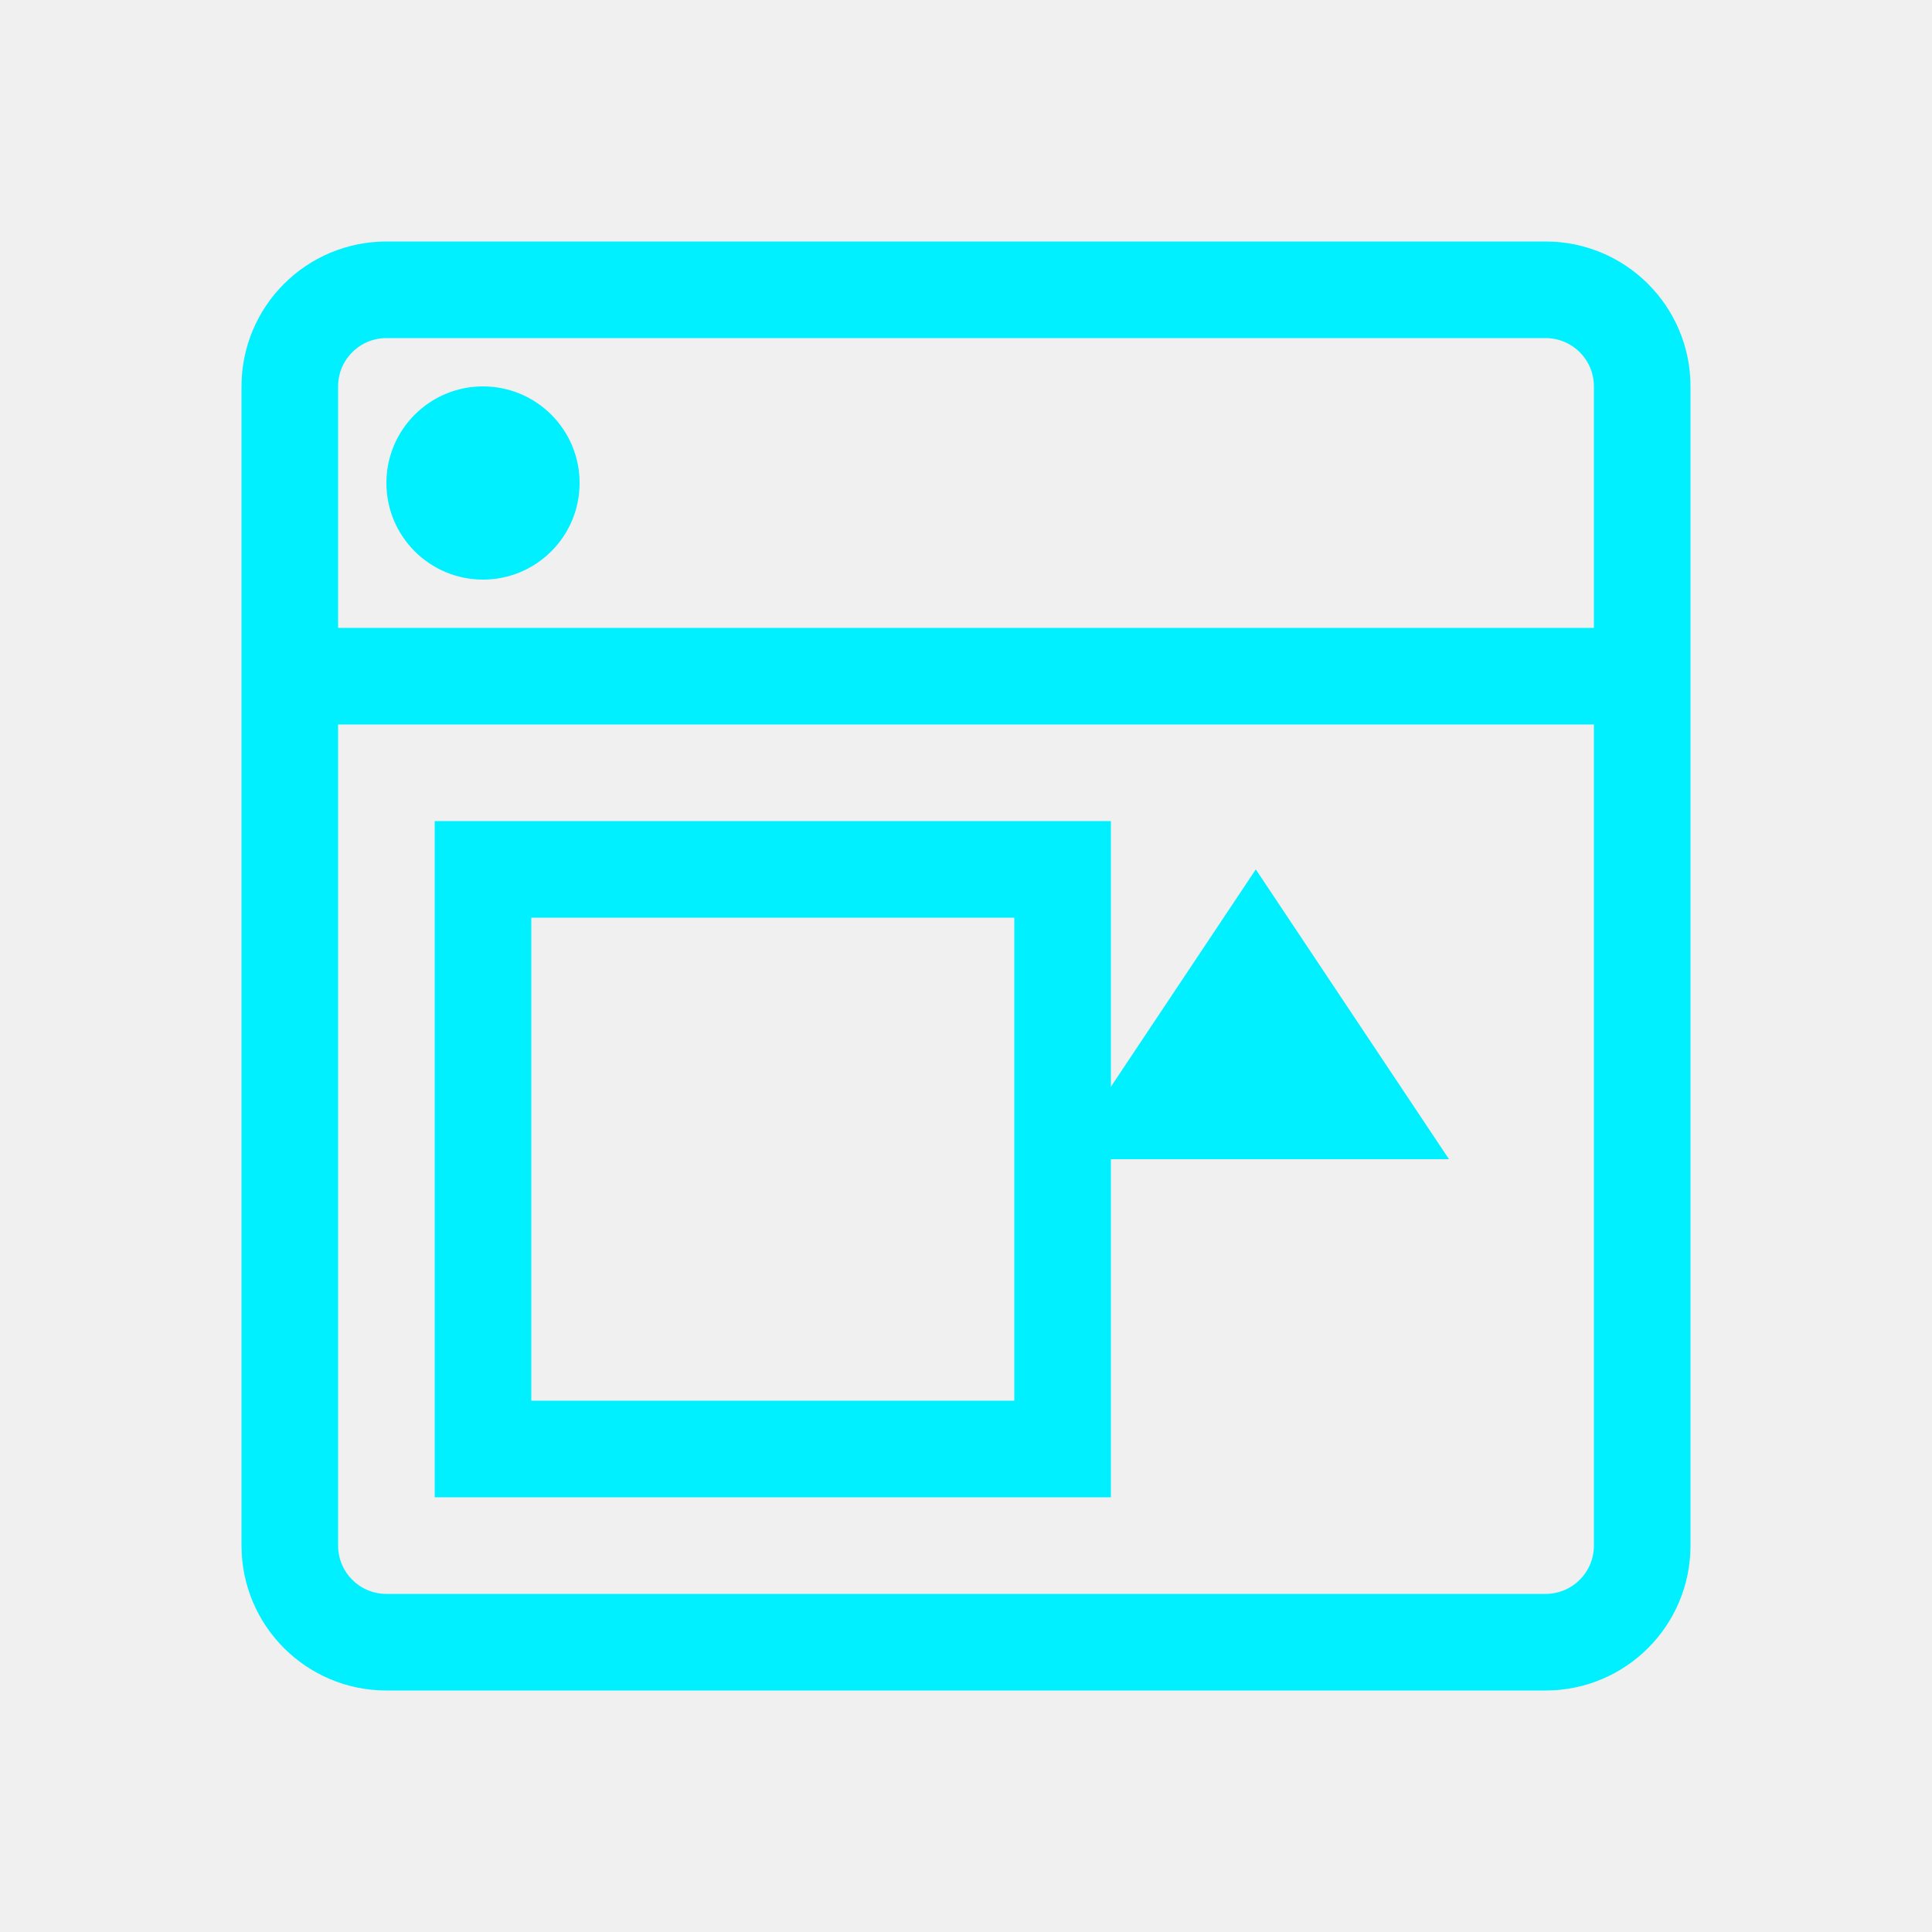
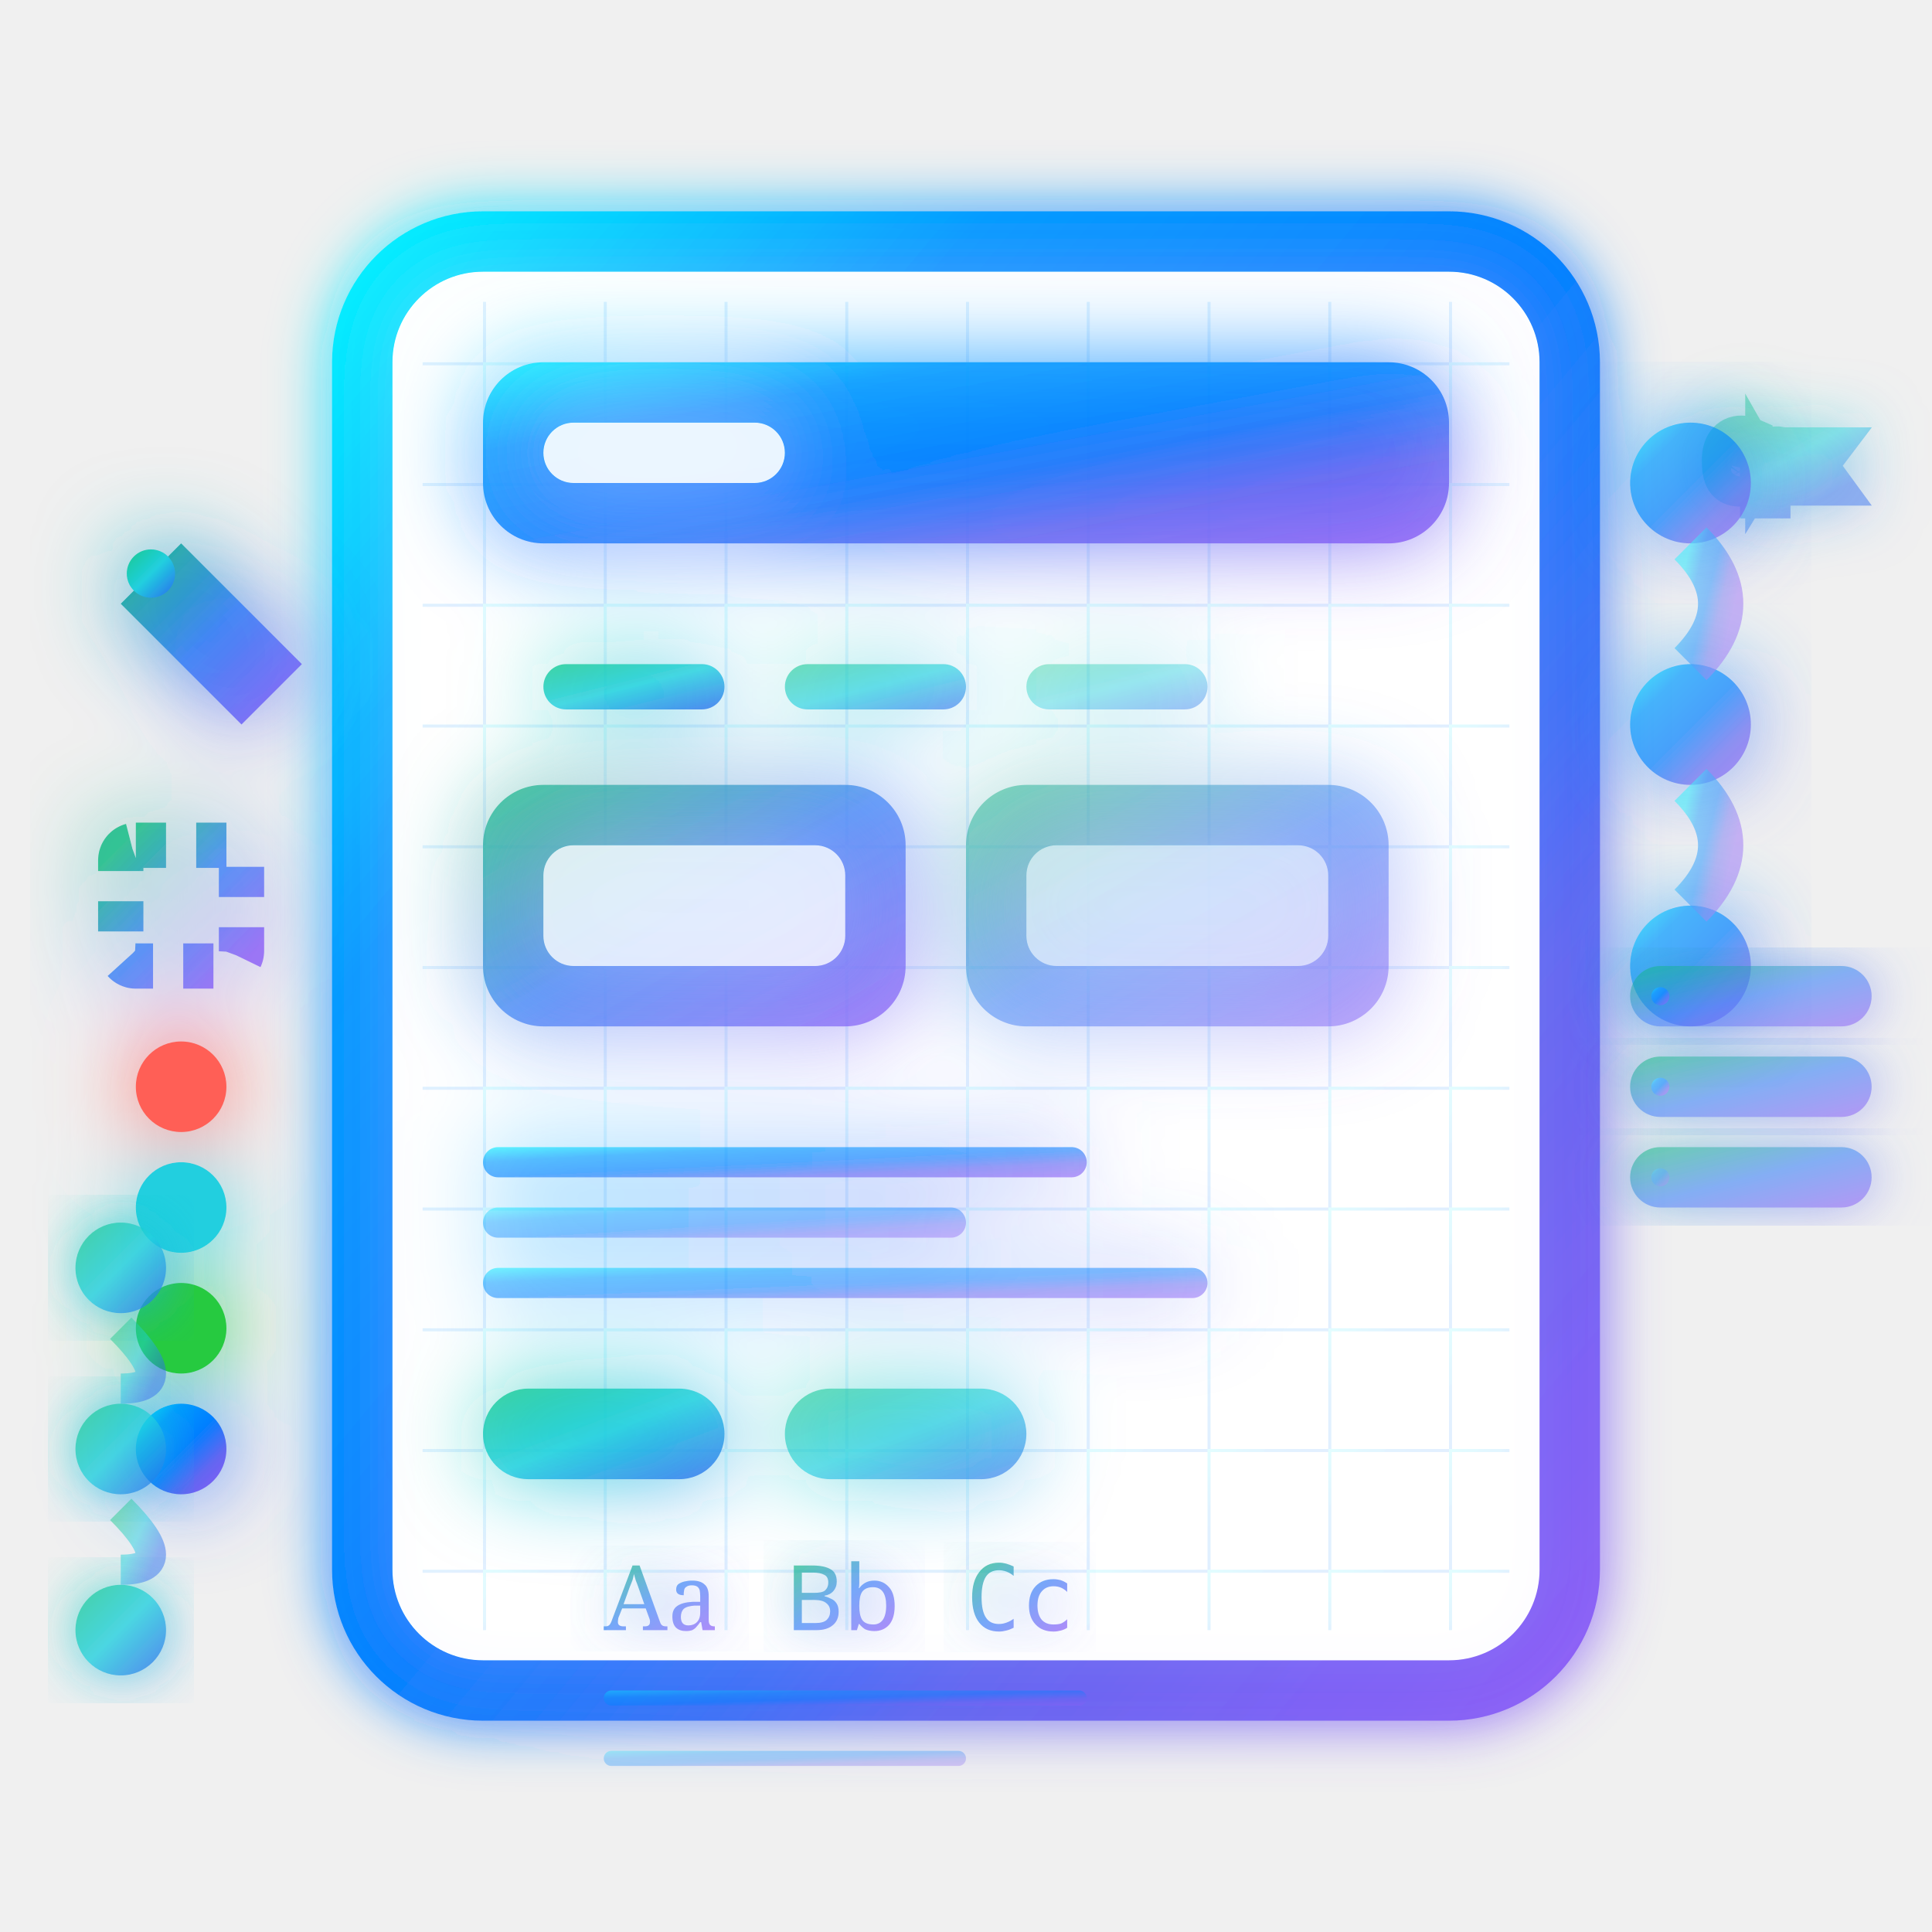
- <svg xmlns="http://www.w3.org/2000/svg" viewBox="0 0 100 100">
-   <rect x="15" y="15" width="70" height="70" rx="5" fill="none" stroke="#00F0FF" stroke-width="5" />
-   <line x1="15" y1="35" x2="85" y2="35" stroke="#00F0FF" stroke-width="5" />
-   <circle cx="25" cy="25" r="5" fill="#00F0FF" />
-   <rect x="25" y="45" width="30" height="30" fill="none" stroke="#00F0FF" stroke-width="5" />
-   <path d="M65 45 L75 60 L55 60 Z" fill="#00F0FF" />
+ <svg xmlns="http://www.w3.org/2000/svg" viewBox="0 0 64 64" width="64" height="64">
+   <defs>
+     <linearGradient id="uiGradient" x1="0%" y1="0%" x2="100%" y2="100%">
+       <stop offset="0%" style="stop-color:#00F0FF;stop-opacity:1" />
+       <stop offset="25%" style="stop-color:#0099FF;stop-opacity:1" />
+       <stop offset="50%" style="stop-color:#0080FF;stop-opacity:1" />
+       <stop offset="75%" style="stop-color:#6366F1;stop-opacity:1" />
+       <stop offset="100%" style="stop-color:#8B5CF6;stop-opacity:1" />
+     </linearGradient>
+     <linearGradient id="designGradient" x1="0%" y1="0%" x2="100%" y2="100%">
+       <stop offset="0%" style="stop-color:hsl(160, 75%, 45%);stop-opacity:1" />
+       <stop offset="50%" style="stop-color:hsl(185, 75%, 50%);stop-opacity:1" />
+       <stop offset="100%" style="stop-color:hsl(220, 85%, 55%);stop-opacity:1" />
+     </linearGradient>
+     <linearGradient id="toolGradient" x1="0%" y1="0%" x2="100%" y2="100%">
+       <stop offset="0%" style="stop-color:#10B981;stop-opacity:1" />
+       <stop offset="50%" style="stop-color:#3B82F6;stop-opacity:1" />
+       <stop offset="100%" style="stop-color:#8B5CF6;stop-opacity:1" />
+     </linearGradient>
+     <filter id="uiGlow" x="-50%" y="-50%" width="200%" height="200%">
+       <feGaussianBlur stdDeviation="1.5" result="coloredBlur" />
+       <feMerge>
+         <feMergeNode in="coloredBlur" />
+         <feMergeNode in="SourceGraphic" />
+       </feMerge>
+     </filter>
+     <filter id="designGlow" x="-30%" y="-30%" width="160%" height="160%">
+       <feGaussianBlur stdDeviation="1" result="coloredBlur" />
+       <feMerge>
+         <feMergeNode in="coloredBlur" />
+         <feMergeNode in="SourceGraphic" />
+       </feMerge>
+     </filter>
+   </defs>
+   <g filter="url(#designGlow)">
+     <rect x="12" y="8" width="40" height="48" rx="4" fill="#FFFFFF" stroke="url(#uiGradient)" stroke-width="2" opacity="0.95" />
+     <defs>
+       <pattern id="grid" width="4" height="4" patternUnits="userSpaceOnUse">
+         <path d="M 4 0 L 0 0 0 4" fill="none" stroke="url(#uiGradient)" stroke-width="0.2" opacity="0.3" />
+       </pattern>
+     </defs>
+     <rect x="14" y="10" width="36" height="44" fill="url(#grid)" opacity="0.4" />
+   </g>
+   <g filter="url(#uiGlow)">
+     <rect x="16" y="12" width="32" height="6" rx="2" fill="url(#uiGradient)" opacity="0.8" />
+     <rect x="18" y="14" width="8" height="2" rx="1" fill="#FFFFFF" opacity="0.9" />
+     <rect x="18" y="22" width="6" height="1.5" rx="0.75" fill="url(#designGradient)" opacity="0.8" />
+     <rect x="26" y="22" width="6" height="1.5" rx="0.75" fill="url(#designGradient)" opacity="0.6" />
+     <rect x="34" y="22" width="6" height="1.5" rx="0.75" fill="url(#designGradient)" opacity="0.4" />
+     <rect x="16" y="26" width="14" height="8" rx="2" fill="url(#toolGradient)" opacity="0.7" />
+     <rect x="32" y="26" width="14" height="8" rx="2" fill="url(#toolGradient)" opacity="0.5" />
+     <rect x="18" y="28" width="10" height="4" rx="1" fill="#FFFFFF" opacity="0.8" />
+     <rect x="34" y="28" width="10" height="4" rx="1" fill="#FFFFFF" opacity="0.6" />
+     <rect x="16" y="38" width="20" height="1" rx="0.5" fill="url(#uiGradient)" opacity="0.6" />
+     <rect x="16" y="40" width="16" height="1" rx="0.5" fill="url(#uiGradient)" opacity="0.4" />
+     <rect x="16" y="42" width="24" height="1" rx="0.5" fill="url(#uiGradient)" opacity="0.5" />
+     <rect x="16" y="46" width="8" height="3" rx="1.5" fill="url(#designGradient)" opacity="0.8" />
+     <rect x="26" y="46" width="8" height="3" rx="1.5" fill="url(#designGradient)" opacity="0.6" />
+   </g>
+   <g transform="translate(4, 16)" filter="url(#uiGlow)">
+     <path d="M2 2 L6 6 L4 8 L0 4 Z" fill="url(#toolGradient)" opacity="0.9" />
+     <circle cx="1" cy="3" r="0.8" fill="url(#designGradient)" />
+     <rect x="0" y="12" width="4" height="4" rx="0.5" fill="none" stroke="url(#toolGradient)" stroke-width="1.5" stroke-dasharray="1,1" opacity="0.8" />
+     <circle cx="2" cy="20" r="1.5" fill="#FF5F56" />
+     <circle cx="2" cy="24" r="1.5" fill="hsl(185, 75%, 50%)" />
+     <circle cx="2" cy="28" r="1.5" fill="#27CA3F" />
+     <circle cx="2" cy="32" r="1.5" fill="url(#uiGradient)" />
+   </g>
+   <g stroke="url(#uiGradient)" stroke-width="1" fill="none" opacity="0.6" filter="url(#designGlow)">
+     <line x1="12" y1="32" x2="8" y2="32" stroke-dasharray="2,2" />
+     <line x1="52" y1="32" x2="56" y2="32" stroke-dasharray="2,2" />
+     <line x1="32" y1="8" x2="32" y2="4" stroke-dasharray="2,2" />
+     <line x1="32" y1="56" x2="32" y2="60" stroke-dasharray="2,2" />
+     <g stroke="url(#designGradient)" stroke-width="1.5">
+       <line x1="54" y1="12" x2="54" y2="18" opacity="0.8" />
+       <line x1="52" y1="12" x2="56" y2="12" opacity="0.8" />
+       <line x1="52" y1="18" x2="56" y2="18" opacity="0.8" />
+       <text x="57" y="16" font-family="monospace" font-size="2" fill="url(#designGradient)" opacity="0.8">6px</text>
+     </g>
+   </g>
+   <g transform="translate(56, 8)" fill="url(#uiGradient)" opacity="0.7">
+     <circle cx="0" cy="8" r="2" filter="url(#uiGlow)">
+       <animate attributeName="opacity" values="0.5;1;0.5" dur="2s" repeatCount="indefinite" />
+     </circle>
+     <circle cx="0" cy="16" r="2" filter="url(#uiGlow)">
+       <animate attributeName="opacity" values="0.5;1;0.5" dur="2.5s" repeatCount="indefinite" />
+     </circle>
+     <circle cx="0" cy="24" r="2" filter="url(#uiGlow)">
+       <animate attributeName="opacity" values="0.5;1;0.5" dur="3s" repeatCount="indefinite" />
+     </circle>
+     <path d="M0 10 Q2 12 0 14" stroke="url(#uiGradient)" stroke-width="1.5" fill="none" opacity="0.6" />
+     <path d="M0 18 Q2 20 0 22" stroke="url(#uiGradient)" stroke-width="1.5" fill="none" opacity="0.6" />
+   </g>
+   <g transform="translate(2, 40)" fill="url(#designGradient)" opacity="0.8">
+     <circle cx="2" cy="2" r="1.5" filter="url(#designGlow)">
+       <animate attributeName="r" values="1.5;2;1.5" dur="2s" repeatCount="indefinite" />
+     </circle>
+     <circle cx="2" cy="8" r="1.5" filter="url(#designGlow)">
+       <animate attributeName="r" values="1.5;2;1.5" dur="2.5s" repeatCount="indefinite" />
+     </circle>
+     <circle cx="2" cy="14" r="1.5" filter="url(#designGlow)">
+       <animate attributeName="r" values="1.5;2;1.5" dur="3s" repeatCount="indefinite" />
+     </circle>
+     <path d="M2 4 Q4 6 2 6" stroke="url(#designGradient)" stroke-width="1" fill="none" opacity="0.6" />
+     <path d="M2 10 Q4 12 2 12" stroke="url(#designGradient)" stroke-width="1" fill="none" opacity="0.6" />
+   </g>
+   <g transform="translate(20, 52)" fill="url(#toolGradient)" opacity="0.7">
+     <text x="0" y="2" font-family="serif" font-size="3" filter="url(#designGlow)">Aa</text>
+     <text x="6" y="2" font-family="sans-serif" font-size="3" filter="url(#designGlow)">Bb</text>
+     <text x="12" y="2" font-family="monospace" font-size="3" filter="url(#designGlow)">Cc</text>
+     <rect x="0" y="4" width="16" height="0.5" rx="0.25" fill="url(#uiGradient)" opacity="0.6" />
+     <rect x="0" y="6" width="12" height="0.5" rx="0.25" fill="url(#uiGradient)" opacity="0.4" />
+   </g>
+   <g transform="translate(54, 32)" fill="url(#toolGradient)" opacity="0.6">
+     <rect x="0" y="0" width="8" height="2" rx="1" filter="url(#designGlow)" />
+     <rect x="0" y="3" width="8" height="2" rx="1" filter="url(#designGlow)" />
+     <rect x="0" y="6" width="8" height="2" rx="1" filter="url(#designGlow)" />
+     <circle cx="1" cy="1" r="0.3" fill="url(#uiGradient)" />
+     <circle cx="1" cy="4" r="0.3" fill="url(#uiGradient)" />
+     <circle cx="1" cy="7" r="0.3" fill="url(#uiGradient)" opacity="0.5" />
+   </g>
</svg>
